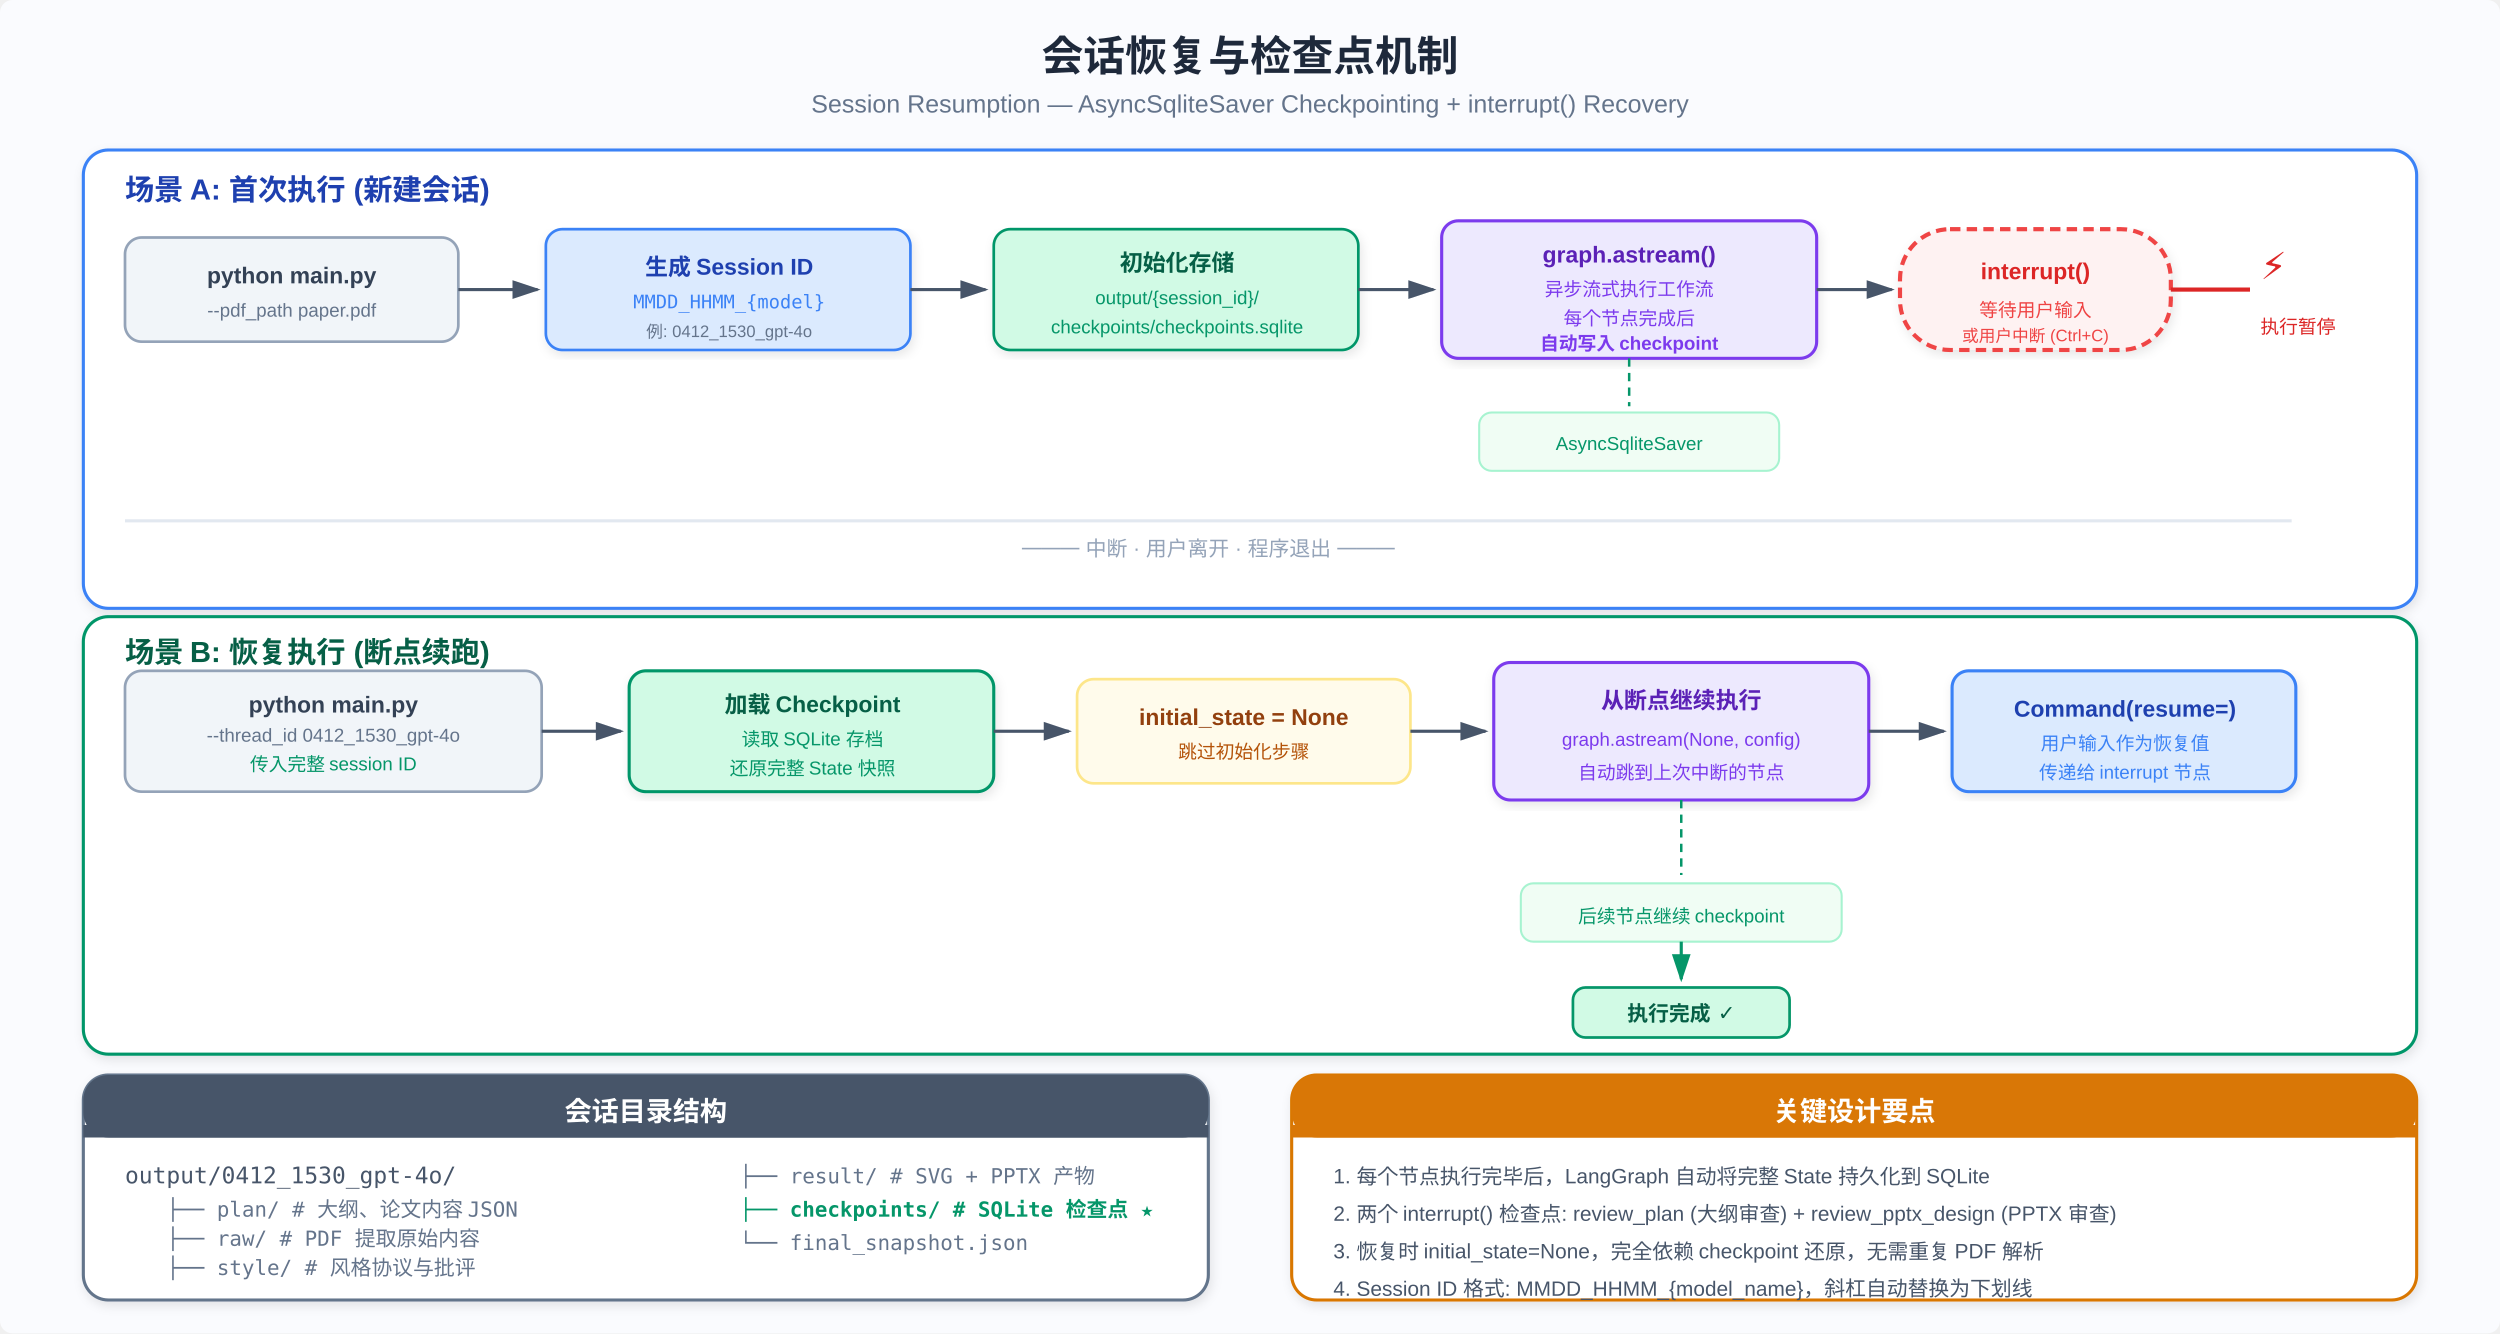
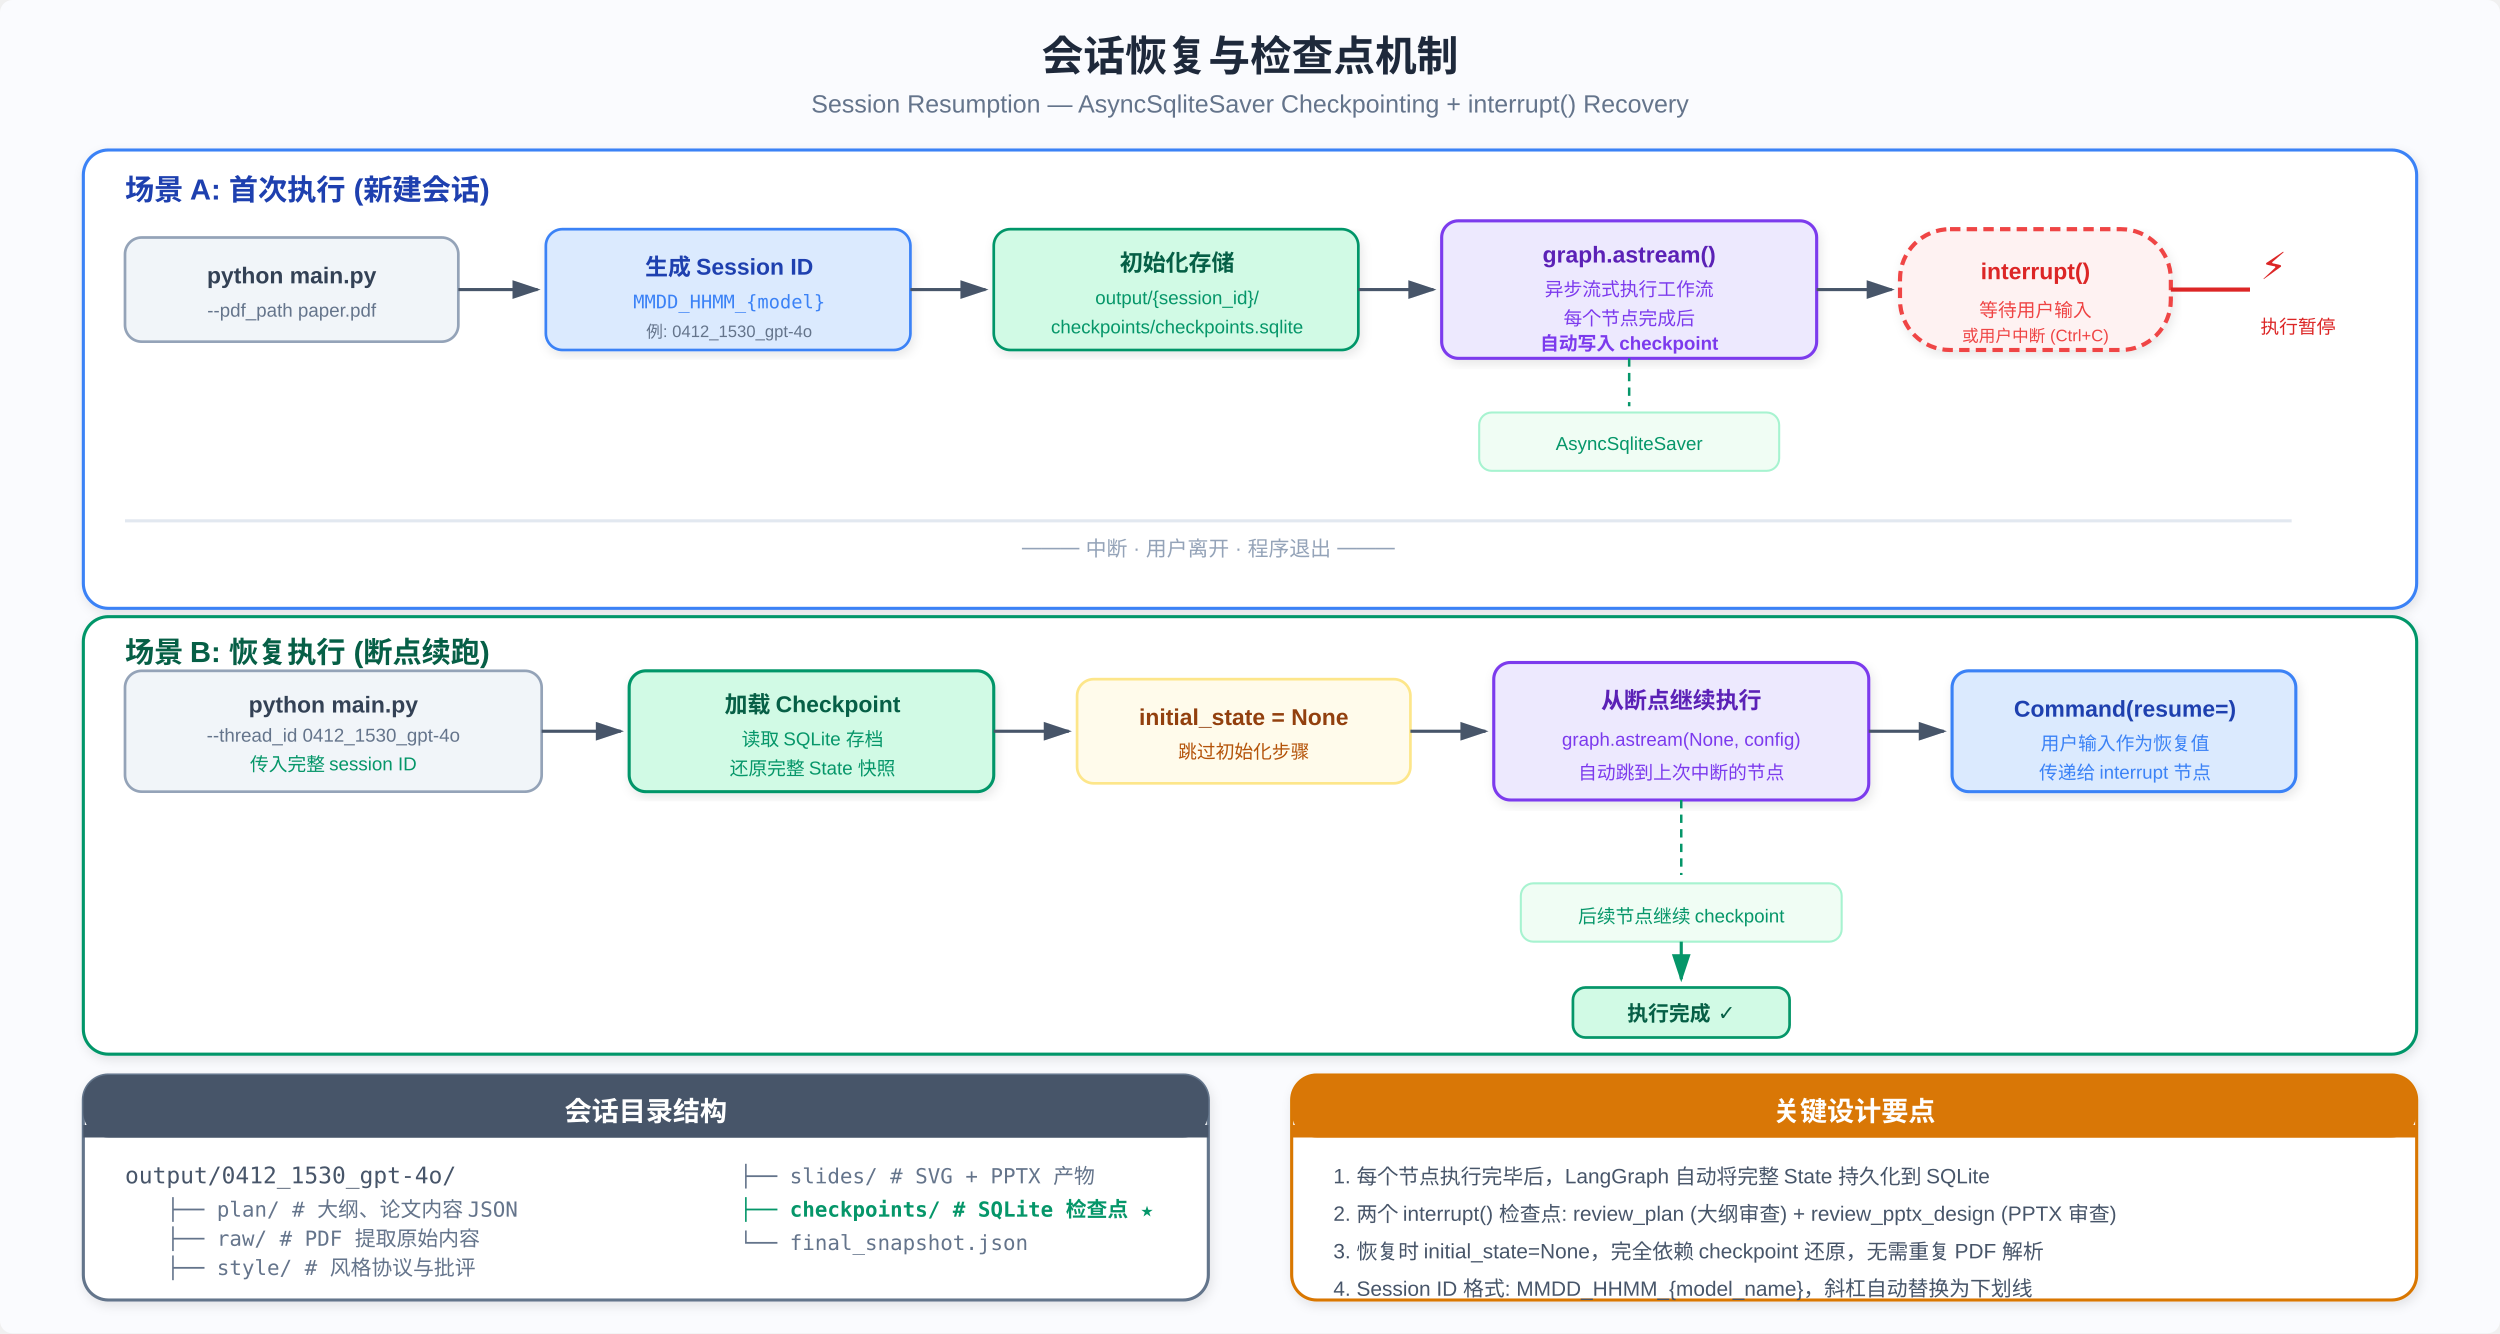
<svg xmlns="http://www.w3.org/2000/svg" viewBox="0 0 1200 640" font-family="'Segoe UI', Arial, sans-serif">
  <defs>
    <filter id="shadow" x="-4%" y="-4%" width="108%" height="112%">
      <feDropShadow dx="1" dy="2" stdDeviation="2.5" flood-opacity="0.10" />
    </filter>
    <marker id="arr" markerWidth="9" markerHeight="6" refX="8" refY="3" orient="auto" fill="#475569">
      <polygon points="0 0, 9 3, 0 6" />
    </marker>
    <marker id="arr-green" markerWidth="9" markerHeight="6" refX="8" refY="3" orient="auto" fill="#059669">
      <polygon points="0 0, 9 3, 0 6" />
    </marker>
    <marker id="arr-red" markerWidth="9" markerHeight="6" refX="8" refY="3" orient="auto" fill="#DC2626">
      <polygon points="0 0, 9 3, 0 6" />
    </marker>
    <marker id="arr-blue" markerWidth="9" markerHeight="6" refX="8" refY="3" orient="auto" fill="#2563EB">
      <polygon points="0 0, 9 3, 0 6" />
    </marker>
  </defs>
  <rect width="1200" height="640" fill="#FAFBFE" rx="6" />
  <text x="600" y="34" text-anchor="middle" font-size="20" font-weight="700" fill="#1E293B">会话恢复与检查点机制</text>
  <text x="600" y="54" text-anchor="middle" font-size="12" fill="#64748B">Session Resumption — AsyncSqliteSaver Checkpointing + interrupt() Recovery</text>
  <rect x="40" y="72" width="1120" height="220" rx="12" fill="#FFFFFF" stroke="#3B82F6" stroke-width="1.5" filter="url(#shadow)" />
  <text x="60" y="96" font-size="14" font-weight="700" fill="#1E40AF">场景 A: 首次执行 (新建会话)</text>
  <rect x="60" y="114" width="160" height="50" rx="8" fill="#F1F5F9" stroke="#94A3B8" stroke-width="1.3" />
  <text x="140" y="136" text-anchor="middle" font-size="11" font-weight="600" fill="#334155">python main.py</text>
  <text x="140" y="152" text-anchor="middle" font-size="9" fill="#64748B">--pdf_path paper.pdf</text>
  <line x1="220" y1="139" x2="258" y2="139" stroke="#475569" stroke-width="1.5" marker-end="url(#arr)" />
  <rect x="262" y="110" width="175" height="58" rx="8" fill="#DBEAFE" stroke="#3B82F6" stroke-width="1.3" filter="url(#shadow)" />
  <text x="350" y="132" text-anchor="middle" font-size="11" font-weight="600" fill="#1E40AF">生成 Session ID</text>
  <text x="350" y="148" text-anchor="middle" font-size="9" fill="#3B82F6" font-family="Consolas, monospace">MMDD_HHMM_{model}</text>
  <text x="350" y="162" text-anchor="middle" font-size="8" fill="#64748B">例: 0412_1530_gpt-4o</text>
  <line x1="437" y1="139" x2="473" y2="139" stroke="#475569" stroke-width="1.5" marker-end="url(#arr)" />
  <rect x="477" y="110" width="175" height="58" rx="8" fill="#D1FAE5" stroke="#059669" stroke-width="1.3" filter="url(#shadow)" />
  <text x="565" y="130" text-anchor="middle" font-size="11" font-weight="600" fill="#065F46">初始化存储</text>
  <text x="565" y="146" text-anchor="middle" font-size="9" fill="#059669">output/{session_id}/</text>
  <text x="565" y="160" text-anchor="middle" font-size="9" fill="#059669">checkpoints/checkpoints.sqlite</text>
  <line x1="652" y1="139" x2="688" y2="139" stroke="#475569" stroke-width="1.5" marker-end="url(#arr)" />
  <rect x="692" y="106" width="180" height="66" rx="8" fill="#EDE9FE" stroke="#7C3AED" stroke-width="1.5" filter="url(#shadow)" />
  <text x="782" y="126" text-anchor="middle" font-size="11" font-weight="600" fill="#5B21B6">graph.astream()</text>
  <text x="782" y="142" text-anchor="middle" font-size="9" fill="#7C3AED">异步流式执行工作流</text>
  <text x="782" y="156" text-anchor="middle" font-size="9" fill="#7C3AED">每个节点完成后</text>
  <text x="782" y="168" text-anchor="middle" font-size="9" font-weight="600" fill="#7C3AED">自动写入 checkpoint</text>
  <line x1="782" y1="172" x2="782" y2="195" stroke="#059669" stroke-width="1.2" stroke-dasharray="4,3" />
  <rect x="710" y="198" width="144" height="28" rx="6" fill="#F0FDF4" stroke="#A7F3D0" stroke-width="1" />
  <text x="782" y="216" text-anchor="middle" font-size="9" fill="#059669">AsyncSqliteSaver</text>
  <line x1="872" y1="139" x2="908" y2="139" stroke="#475569" stroke-width="1.5" marker-end="url(#arr)" />
  <rect x="912" y="110" width="130" height="58" rx="24" fill="#FEF2F2" stroke="#EF4444" stroke-width="2" stroke-dasharray="5,3" filter="url(#shadow)" />
  <text x="977" y="134" text-anchor="middle" font-size="11" font-weight="600" fill="#DC2626">interrupt()</text>
  <text x="977" y="152" text-anchor="middle" font-size="9" fill="#EF4444">等待用户输入</text>
  <text x="977" y="164" text-anchor="middle" font-size="8" fill="#EF4444">或用户中断 (Ctrl+C)</text>
  <line x1="1042" y1="139" x2="1080" y2="139" stroke="#DC2626" stroke-width="2" />
  <text x="1085" y="134" font-size="18" fill="#DC2626" font-weight="700">⚡</text>
  <text x="1085" y="160" font-size="9" fill="#DC2626">执行暂停</text>
  <line x1="60" y1="250" x2="1100" y2="250" stroke="#E2E8F0" stroke-width="1.5" />
  <text x="580" y="266" text-anchor="middle" font-size="10" fill="#94A3B8">⸻ 中断 · 用户离开 · 程序退出 ⸻</text>
  <rect x="40" y="296" width="1120" height="210" rx="12" fill="#FFFFFF" stroke="#059669" stroke-width="1.5" filter="url(#shadow)" />
  <text x="60" y="318" font-size="14" font-weight="700" fill="#065F46">场景 B: 恢复执行 (断点续跑)</text>
  <rect x="60" y="322" width="200" height="58" rx="8" fill="#F1F5F9" stroke="#94A3B8" stroke-width="1.3" />
  <text x="160" y="342" text-anchor="middle" font-size="11" font-weight="600" fill="#334155">python main.py</text>
  <text x="160" y="356" text-anchor="middle" font-size="9" fill="#64748B">--thread_id 0412_1530_gpt-4o</text>
  <text x="160" y="370" text-anchor="middle" font-size="9" fill="#059669" font-weight="500">传入完整 session ID</text>
  <line x1="260" y1="351" x2="298" y2="351" stroke="#475569" stroke-width="1.5" marker-end="url(#arr)" />
  <rect x="302" y="322" width="175" height="58" rx="8" fill="#D1FAE5" stroke="#059669" stroke-width="1.5" filter="url(#shadow)" />
  <text x="390" y="342" text-anchor="middle" font-size="11" font-weight="600" fill="#065F46">加载 Checkpoint</text>
  <text x="390" y="358" text-anchor="middle" font-size="9" fill="#059669">读取 SQLite 存档</text>
  <text x="390" y="372" text-anchor="middle" font-size="9" fill="#059669">还原完整 State 快照</text>
  <line x1="477" y1="351" x2="513" y2="351" stroke="#475569" stroke-width="1.5" marker-end="url(#arr)" />
  <rect x="517" y="326" width="160" height="50" rx="8" fill="#FFFBEB" stroke="#FDE68A" stroke-width="1.3" />
  <text x="597" y="348" text-anchor="middle" font-size="11" font-weight="600" fill="#92400E">initial_state = None</text>
  <text x="597" y="364" text-anchor="middle" font-size="9" fill="#B45309">跳过初始化步骤</text>
  <line x1="677" y1="351" x2="713" y2="351" stroke="#475569" stroke-width="1.5" marker-end="url(#arr)" />
  <rect x="717" y="318" width="180" height="66" rx="8" fill="#EDE9FE" stroke="#7C3AED" stroke-width="1.5" filter="url(#shadow)" />
  <text x="807" y="340" text-anchor="middle" font-size="11" font-weight="600" fill="#5B21B6">从断点继续执行</text>
  <text x="807" y="358" text-anchor="middle" font-size="9" fill="#7C3AED">graph.astream(None, config)</text>
  <text x="807" y="374" text-anchor="middle" font-size="9" fill="#7C3AED">自动跳到上次中断的节点</text>
  <line x1="897" y1="351" x2="933" y2="351" stroke="#475569" stroke-width="1.5" marker-end="url(#arr)" />
  <rect x="937" y="322" width="165" height="58" rx="8" fill="#DBEAFE" stroke="#3B82F6" stroke-width="1.5" filter="url(#shadow)" />
  <text x="1020" y="344" text-anchor="middle" font-size="11" font-weight="600" fill="#1E40AF">Command(resume=)</text>
  <text x="1020" y="360" text-anchor="middle" font-size="9" fill="#3B82F6">用户输入作为恢复值</text>
  <text x="1020" y="374" text-anchor="middle" font-size="9" fill="#3B82F6">传递给 interrupt 节点</text>
  <line x1="807" y1="384" x2="807" y2="420" stroke="#059669" stroke-width="1.2" stroke-dasharray="4,3" />
  <rect x="730" y="424" width="154" height="28" rx="6" fill="#F0FDF4" stroke="#A7F3D0" stroke-width="1" />
  <text x="807" y="443" text-anchor="middle" font-size="9" fill="#059669" font-weight="500">后续节点继续 checkpoint</text>
  <line x1="807" y1="452" x2="807" y2="470" stroke="#059669" stroke-width="1.5" marker-end="url(#arr-green)" />
  <rect x="755" y="474" width="104" height="24" rx="6" fill="#D1FAE5" stroke="#059669" stroke-width="1.3" />
  <text x="807" y="490" text-anchor="middle" font-size="10" font-weight="600" fill="#065F46">执行完成 ✓</text>
  <rect x="40" y="516" width="540" height="108" rx="12" fill="#FFFFFF" stroke="#64748B" stroke-width="1.5" filter="url(#shadow)" />
  <rect x="40" y="516" width="540" height="30" rx="12" fill="#475569" />
  <rect x="40" y="540" width="540" height="6" fill="#475569" />
  <text x="310" y="538" text-anchor="middle" font-size="13" font-weight="700" fill="#FFFFFF">会话目录结构</text>
  <text x="60" y="568" font-size="11" fill="#475569" font-family="Consolas, monospace">output/0412_1530_gpt-4o/</text>
  <text x="80" y="584" font-size="10" fill="#64748B" font-family="Consolas, monospace">├── plan/          # 大纲、论文内容 JSON</text>
  <text x="80" y="598" font-size="10" fill="#64748B" font-family="Consolas, monospace">├── raw/           # PDF 提取原始内容</text>
  <text x="80" y="612" font-size="10" fill="#64748B" font-family="Consolas, monospace">├── style/         # 风格协议与批评</text>
-   <text x="355" y="568" font-size="10" fill="#64748B" font-family="Consolas, monospace">├── result/        # SVG + PPTX 产物</text>
+   <text x="355" y="568" font-size="10" fill="#64748B" font-family="Consolas, monospace">├── slides/        # SVG + PPTX 产物</text>
  <text x="355" y="584" font-size="10" fill="#059669" font-family="Consolas, monospace" font-weight="600">├── checkpoints/   # SQLite 检查点 ★</text>
  <text x="355" y="600" font-size="10" fill="#64748B" font-family="Consolas, monospace">└── final_snapshot.json</text>
  <rect x="620" y="516" width="540" height="108" rx="12" fill="#FFFFFF" stroke="#D97706" stroke-width="1.5" filter="url(#shadow)" />
  <rect x="620" y="516" width="540" height="30" rx="12" fill="#D97706" />
  <rect x="620" y="540" width="540" height="6" fill="#D97706" />
  <text x="890" y="538" text-anchor="middle" font-size="13" font-weight="700" fill="#FFFFFF">关键设计要点</text>
  <text x="640" y="568" font-size="10" fill="#475569">1. 每个节点执行完毕后，LangGraph 自动将完整 State 持久化到 SQLite</text>
  <text x="640" y="586" font-size="10" fill="#475569">2. 两个 interrupt() 检查点: review_plan (大纲审查) + review_pptx_design (PPTX 审查)</text>
  <text x="640" y="604" font-size="10" fill="#475569">3. 恢复时 initial_state=None，完全依赖 checkpoint 还原，无需重复 PDF 解析</text>
  <text x="640" y="622" font-size="10" fill="#475569">4. Session ID 格式: MMDD_HHMM_{model_name}，斜杠自动替换为下划线</text>
</svg>
